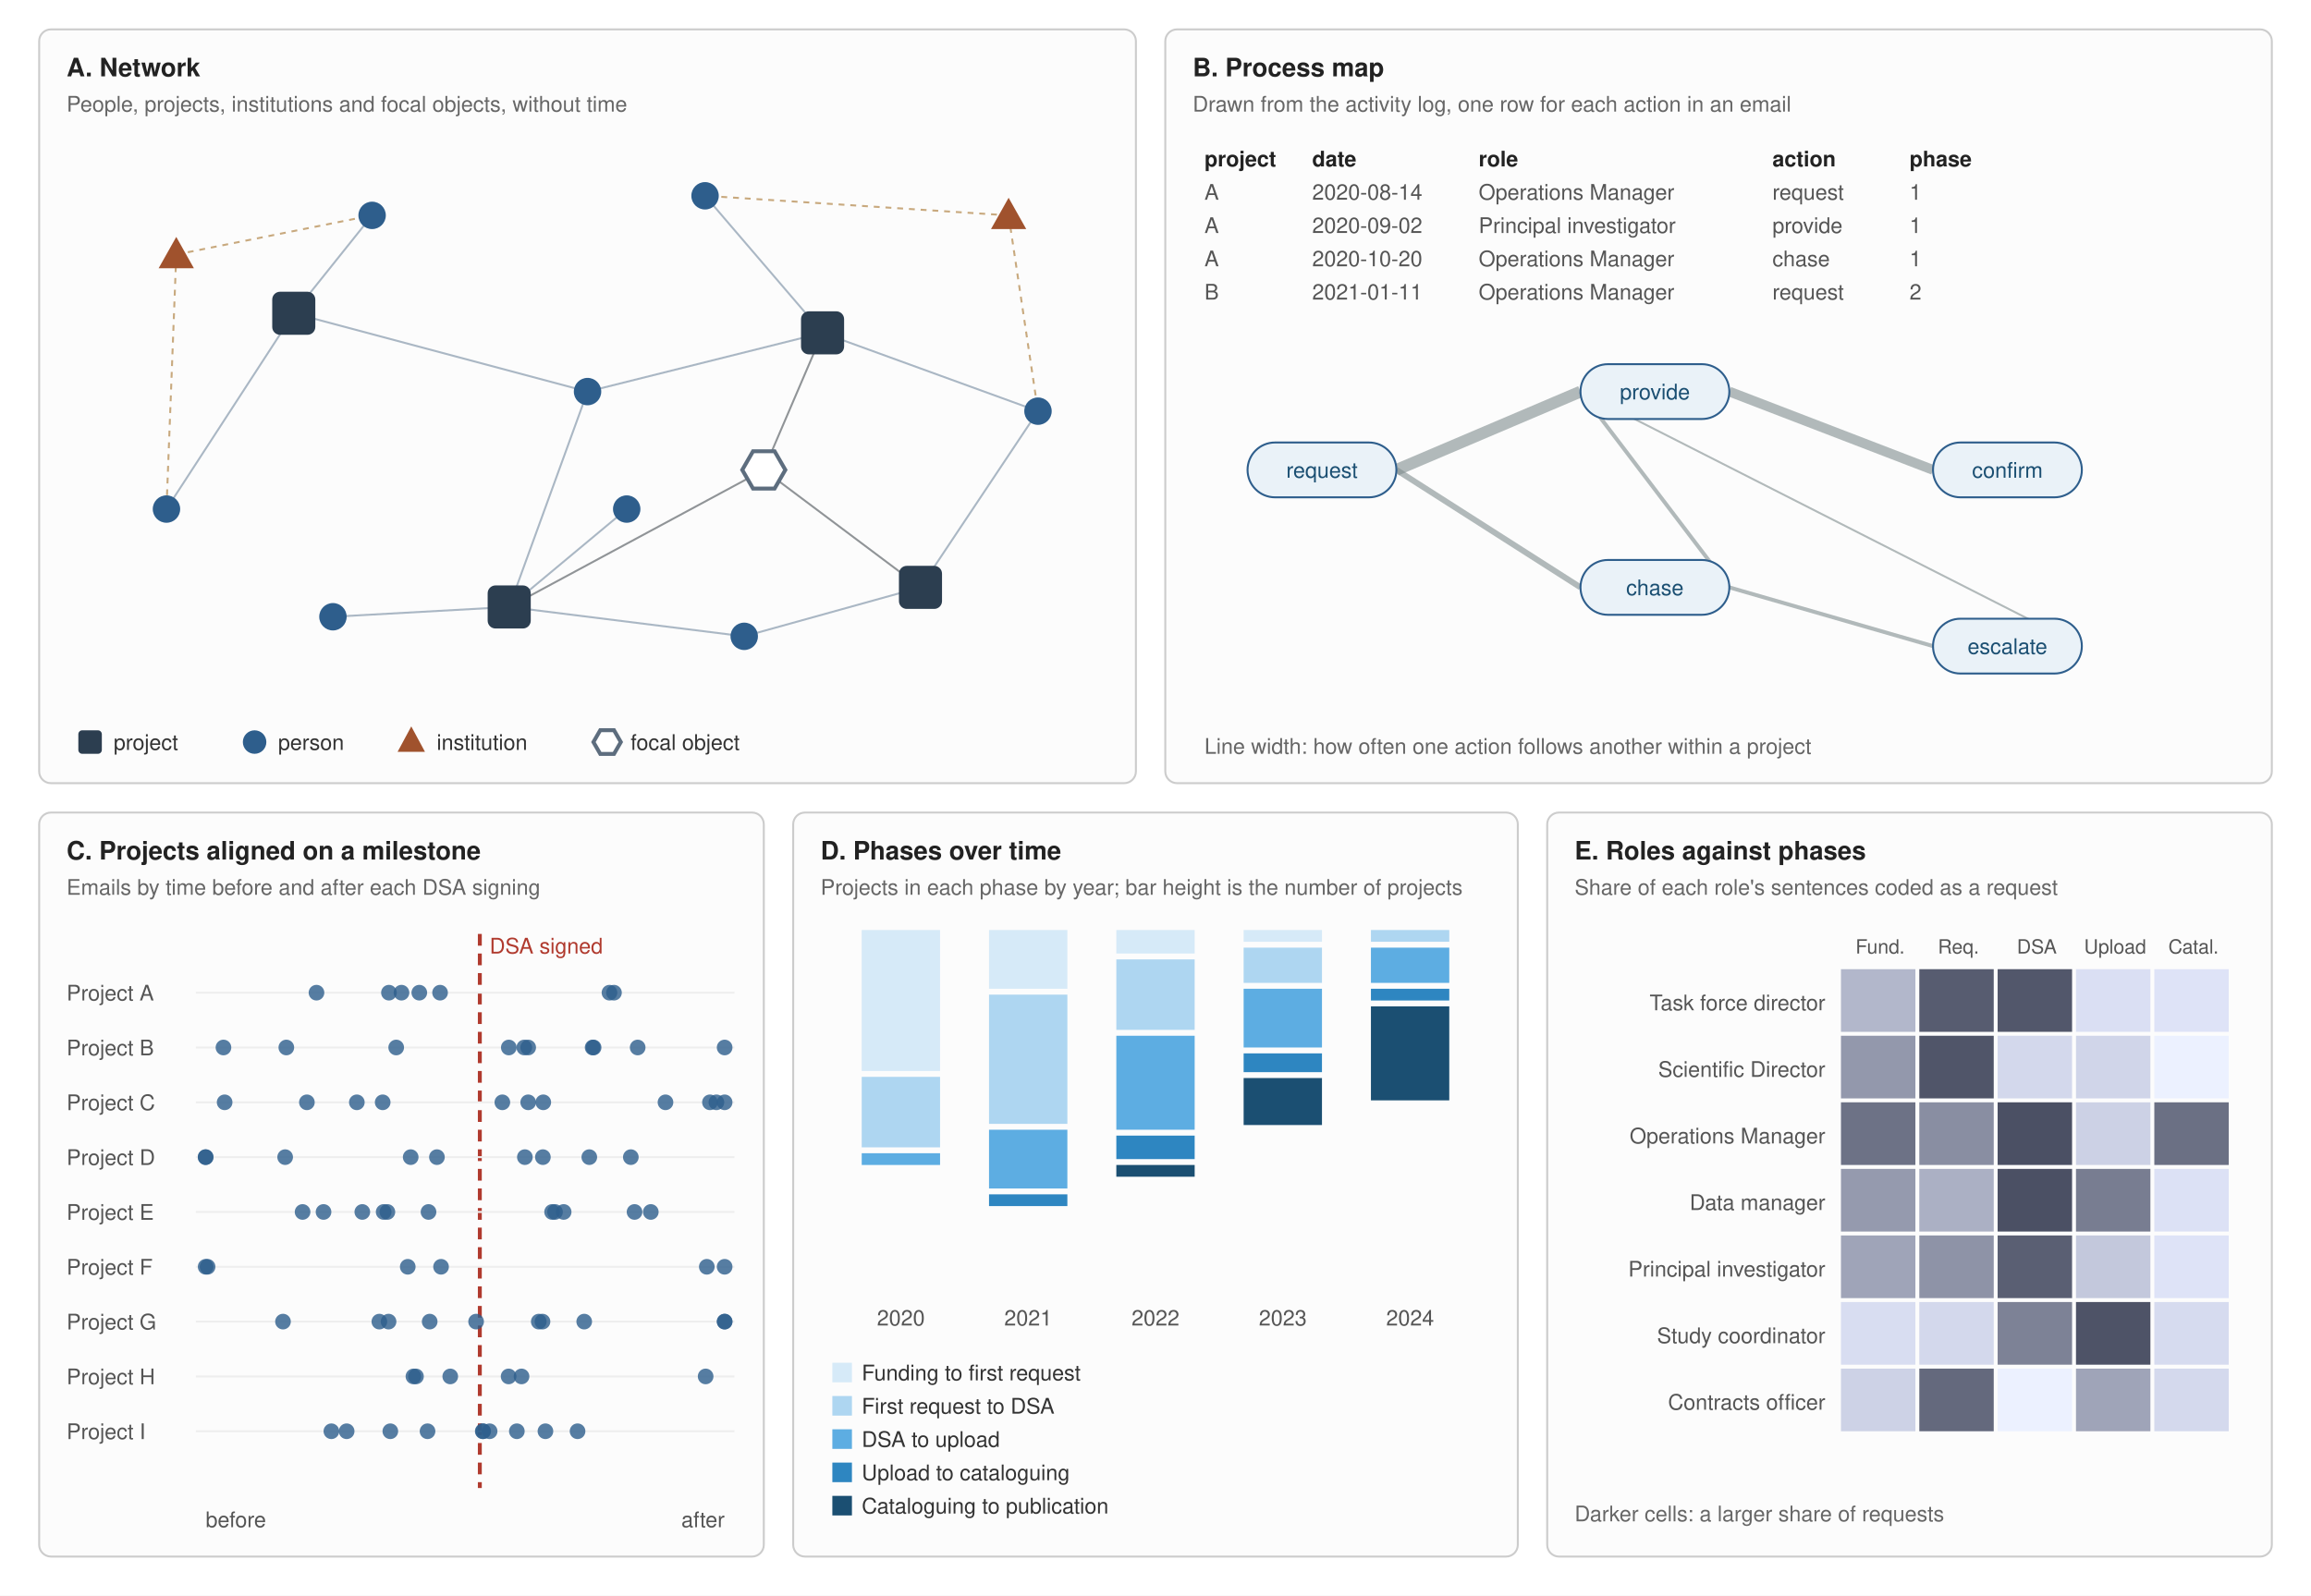
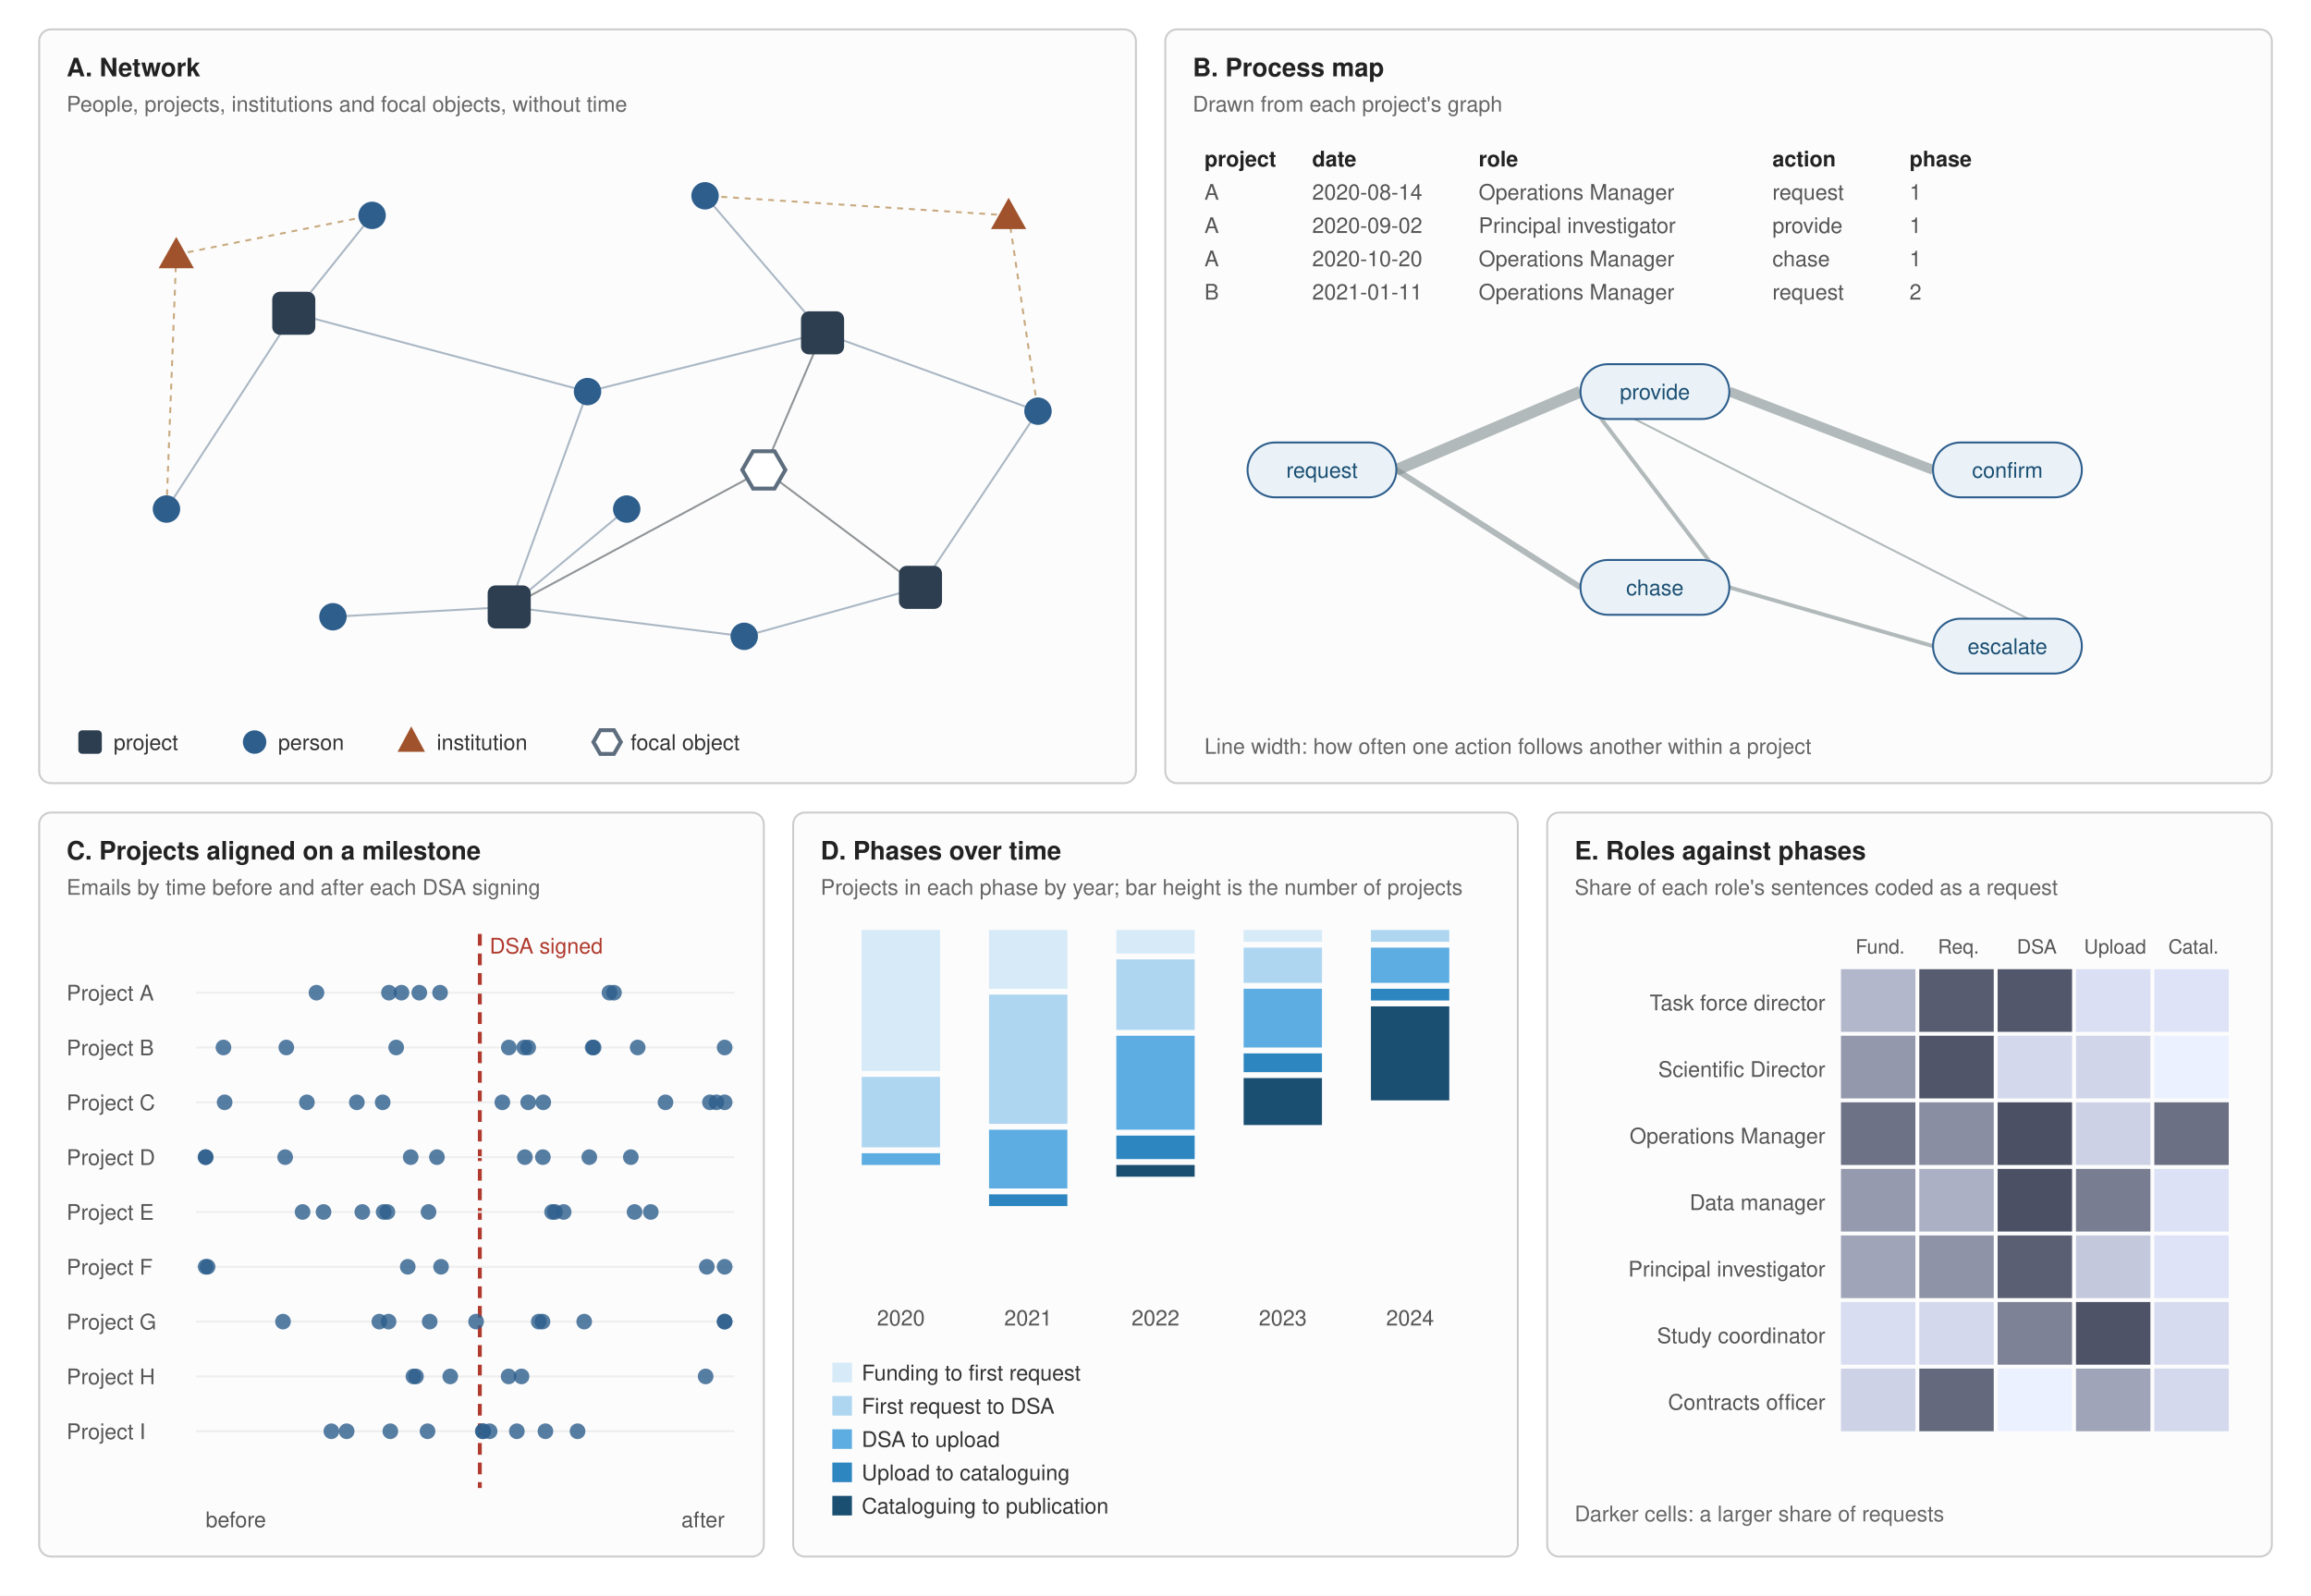
<svg xmlns="http://www.w3.org/2000/svg" viewBox="0 45 1180 815" font-family="Helvetica, Arial, sans-serif" font-size="12">
  <rect width="1180" height="860" fill="#fff" />
  <g transform="translate(0,400)">
    <rect x="20" y="60" width="370" height="380" rx="6" fill="#fcfcfc" stroke="#ccc" />
  </g>
  <g transform="translate(0,400)">
    <text x="34" y="84" font-weight="bold" fill="#222" font-size="13">C. Projects aligned on a milestone</text>
  </g>
  <g transform="translate(0,400)">
    <text x="34" y="102" fill="#666" font-size="11">Emails by time before and after each DSA signing</text>
  </g>
  <g transform="translate(0,400)">
    <line x1="245" y1="122" x2="245" y2="405" stroke="#b03a2e" stroke-width="2" stroke-dasharray="6,4" />
  </g>
  <g transform="translate(0,400)">
    <text x="250" y="132" fill="#b03a2e" font-size="11">DSA signed</text>
  </g>
  <g transform="translate(0,400)">
    <text x="34" y="156" fill="#555" font-size="11">Project A</text>
  </g>
  <g transform="translate(0,400)">
    <line x1="100" y1="152" x2="375" y2="152" stroke="#eee" />
  </g>
  <g transform="translate(0,400)">
    <circle cx="214.1" cy="152" r="4" fill="#2e5e8c" fill-opacity="0.8" />
  </g>
  <g transform="translate(0,400)">
    <circle cx="224.7" cy="152" r="4" fill="#2e5e8c" fill-opacity="0.8" />
  </g>
  <g transform="translate(0,400)">
    <circle cx="313.5" cy="152" r="4" fill="#2e5e8c" fill-opacity="0.8" />
  </g>
  <g transform="translate(0,400)">
    <circle cx="205.0" cy="152" r="4" fill="#2e5e8c" fill-opacity="0.8" />
  </g>
  <g transform="translate(0,400)">
    <circle cx="161.6" cy="152" r="4" fill="#2e5e8c" fill-opacity="0.8" />
  </g>
  <g transform="translate(0,400)">
    <circle cx="198.6" cy="152" r="4" fill="#2e5e8c" fill-opacity="0.8" />
  </g>
  <g transform="translate(0,400)">
    <circle cx="311.2" cy="152" r="4" fill="#2e5e8c" fill-opacity="0.8" />
  </g>
  <g transform="translate(0,400)">
    <text x="34" y="184" fill="#555" font-size="11">Project B</text>
  </g>
  <g transform="translate(0,400)">
    <line x1="100" y1="180" x2="375" y2="180" stroke="#eee" />
  </g>
  <g transform="translate(0,400)">
    <circle cx="202.3" cy="180" r="4" fill="#2e5e8c" fill-opacity="0.8" />
  </g>
  <g transform="translate(0,400)">
    <circle cx="267.7" cy="180" r="4" fill="#2e5e8c" fill-opacity="0.8" />
  </g>
  <g transform="translate(0,400)">
    <circle cx="370.0" cy="180" r="4" fill="#2e5e8c" fill-opacity="0.8" />
  </g>
  <g transform="translate(0,400)">
    <circle cx="114.1" cy="180" r="4" fill="#2e5e8c" fill-opacity="0.8" />
  </g>
  <g transform="translate(0,400)">
    <circle cx="269.7" cy="180" r="4" fill="#2e5e8c" fill-opacity="0.8" />
  </g>
  <g transform="translate(0,400)">
    <circle cx="146.2" cy="180" r="4" fill="#2e5e8c" fill-opacity="0.8" />
  </g>
  <g transform="translate(0,400)">
    <circle cx="259.8" cy="180" r="4" fill="#2e5e8c" fill-opacity="0.8" />
  </g>
  <g transform="translate(0,400)">
    <circle cx="303.1" cy="180" r="4" fill="#2e5e8c" fill-opacity="0.8" />
  </g>
  <g transform="translate(0,400)">
    <circle cx="325.6" cy="180" r="4" fill="#2e5e8c" fill-opacity="0.8" />
  </g>
  <g transform="translate(0,400)">
    <circle cx="302.6" cy="180" r="4" fill="#2e5e8c" fill-opacity="0.8" />
  </g>
  <g transform="translate(0,400)">
    <text x="34" y="212" fill="#555" font-size="11">Project C</text>
  </g>
  <g transform="translate(0,400)">
    <line x1="100" y1="208" x2="375" y2="208" stroke="#eee" />
  </g>
  <g transform="translate(0,400)">
    <circle cx="182.2" cy="208" r="4" fill="#2e5e8c" fill-opacity="0.8" />
  </g>
  <g transform="translate(0,400)">
    <circle cx="365.8" cy="208" r="4" fill="#2e5e8c" fill-opacity="0.8" />
  </g>
  <g transform="translate(0,400)">
    <circle cx="256.5" cy="208" r="4" fill="#2e5e8c" fill-opacity="0.8" />
  </g>
  <g transform="translate(0,400)">
    <circle cx="339.8" cy="208" r="4" fill="#2e5e8c" fill-opacity="0.8" />
  </g>
  <g transform="translate(0,400)">
    <circle cx="370.0" cy="208" r="4" fill="#2e5e8c" fill-opacity="0.8" />
  </g>
  <g transform="translate(0,400)">
    <circle cx="362.5" cy="208" r="4" fill="#2e5e8c" fill-opacity="0.8" />
  </g>
  <g transform="translate(0,400)">
    <circle cx="277.4" cy="208" r="4" fill="#2e5e8c" fill-opacity="0.8" />
  </g>
  <g transform="translate(0,400)">
    <circle cx="269.7" cy="208" r="4" fill="#2e5e8c" fill-opacity="0.8" />
  </g>
  <g transform="translate(0,400)">
    <circle cx="195.4" cy="208" r="4" fill="#2e5e8c" fill-opacity="0.8" />
  </g>
  <g transform="translate(0,400)">
    <circle cx="114.7" cy="208" r="4" fill="#2e5e8c" fill-opacity="0.8" />
  </g>
  <g transform="translate(0,400)">
    <circle cx="156.7" cy="208" r="4" fill="#2e5e8c" fill-opacity="0.8" />
  </g>
  <g transform="translate(0,400)">
    <text x="34" y="240" fill="#555" font-size="11">Project D</text>
  </g>
  <g transform="translate(0,400)">
    <line x1="100" y1="236" x2="375" y2="236" stroke="#eee" />
  </g>
  <g transform="translate(0,400)">
    <circle cx="209.7" cy="236" r="4" fill="#2e5e8c" fill-opacity="0.8" />
  </g>
  <g transform="translate(0,400)">
    <circle cx="105.0" cy="236" r="4" fill="#2e5e8c" fill-opacity="0.8" />
  </g>
  <g transform="translate(0,400)">
    <circle cx="145.6" cy="236" r="4" fill="#2e5e8c" fill-opacity="0.8" />
  </g>
  <g transform="translate(0,400)">
    <circle cx="322.1" cy="236" r="4" fill="#2e5e8c" fill-opacity="0.8" />
  </g>
  <g transform="translate(0,400)">
    <circle cx="105.0" cy="236" r="4" fill="#2e5e8c" fill-opacity="0.8" />
  </g>
  <g transform="translate(0,400)">
    <circle cx="300.9" cy="236" r="4" fill="#2e5e8c" fill-opacity="0.8" />
  </g>
  <g transform="translate(0,400)">
    <circle cx="268.0" cy="236" r="4" fill="#2e5e8c" fill-opacity="0.8" />
  </g>
  <g transform="translate(0,400)">
    <circle cx="223.1" cy="236" r="4" fill="#2e5e8c" fill-opacity="0.8" />
  </g>
  <g transform="translate(0,400)">
    <circle cx="277.2" cy="236" r="4" fill="#2e5e8c" fill-opacity="0.8" />
  </g>
  <g transform="translate(0,400)">
    <text x="34" y="268" fill="#555" font-size="11">Project E</text>
  </g>
  <g transform="translate(0,400)">
    <line x1="100" y1="264" x2="375" y2="264" stroke="#eee" />
  </g>
  <g transform="translate(0,400)">
    <circle cx="281.9" cy="264" r="4" fill="#2e5e8c" fill-opacity="0.8" />
  </g>
  <g transform="translate(0,400)">
    <circle cx="154.5" cy="264" r="4" fill="#2e5e8c" fill-opacity="0.8" />
  </g>
  <g transform="translate(0,400)">
    <circle cx="283.4" cy="264" r="4" fill="#2e5e8c" fill-opacity="0.8" />
  </g>
  <g transform="translate(0,400)">
    <circle cx="218.8" cy="264" r="4" fill="#2e5e8c" fill-opacity="0.8" />
  </g>
  <g transform="translate(0,400)">
    <circle cx="324.0" cy="264" r="4" fill="#2e5e8c" fill-opacity="0.8" />
  </g>
  <g transform="translate(0,400)">
    <circle cx="195.9" cy="264" r="4" fill="#2e5e8c" fill-opacity="0.8" />
  </g>
  <g transform="translate(0,400)">
    <circle cx="287.8" cy="264" r="4" fill="#2e5e8c" fill-opacity="0.8" />
  </g>
  <g transform="translate(0,400)">
    <circle cx="165.2" cy="264" r="4" fill="#2e5e8c" fill-opacity="0.8" />
  </g>
  <g transform="translate(0,400)">
    <circle cx="197.8" cy="264" r="4" fill="#2e5e8c" fill-opacity="0.8" />
  </g>
  <g transform="translate(0,400)">
    <circle cx="332.3" cy="264" r="4" fill="#2e5e8c" fill-opacity="0.8" />
  </g>
  <g transform="translate(0,400)">
    <circle cx="185.0" cy="264" r="4" fill="#2e5e8c" fill-opacity="0.8" />
  </g>
  <g transform="translate(0,400)">
    <text x="34" y="296" fill="#555" font-size="11">Project F</text>
  </g>
  <g transform="translate(0,400)">
    <line x1="100" y1="292" x2="375" y2="292" stroke="#eee" />
  </g>
  <g transform="translate(0,400)">
    <circle cx="370.0" cy="292" r="4" fill="#2e5e8c" fill-opacity="0.8" />
  </g>
  <g transform="translate(0,400)">
    <circle cx="105.0" cy="292" r="4" fill="#2e5e8c" fill-opacity="0.8" />
  </g>
  <g transform="translate(0,400)">
    <circle cx="225.2" cy="292" r="4" fill="#2e5e8c" fill-opacity="0.8" />
  </g>
  <g transform="translate(0,400)">
    <circle cx="208.2" cy="292" r="4" fill="#2e5e8c" fill-opacity="0.8" />
  </g>
  <g transform="translate(0,400)">
    <circle cx="360.9" cy="292" r="4" fill="#2e5e8c" fill-opacity="0.8" />
  </g>
  <g transform="translate(0,400)">
    <circle cx="106.0" cy="292" r="4" fill="#2e5e8c" fill-opacity="0.8" />
  </g>
  <g transform="translate(0,400)">
    <text x="34" y="324" fill="#555" font-size="11">Project G</text>
  </g>
  <g transform="translate(0,400)">
    <line x1="100" y1="320" x2="375" y2="320" stroke="#eee" />
  </g>
  <g transform="translate(0,400)">
    <circle cx="144.5" cy="320" r="4" fill="#2e5e8c" fill-opacity="0.8" />
  </g>
  <g transform="translate(0,400)">
    <circle cx="198.4" cy="320" r="4" fill="#2e5e8c" fill-opacity="0.8" />
  </g>
  <g transform="translate(0,400)">
    <circle cx="277.0" cy="320" r="4" fill="#2e5e8c" fill-opacity="0.8" />
  </g>
  <g transform="translate(0,400)">
    <circle cx="370.0" cy="320" r="4" fill="#2e5e8c" fill-opacity="0.8" />
  </g>
  <g transform="translate(0,400)">
    <circle cx="193.7" cy="320" r="4" fill="#2e5e8c" fill-opacity="0.8" />
  </g>
  <g transform="translate(0,400)">
    <circle cx="219.4" cy="320" r="4" fill="#2e5e8c" fill-opacity="0.8" />
  </g>
  <g transform="translate(0,400)">
    <circle cx="370.0" cy="320" r="4" fill="#2e5e8c" fill-opacity="0.8" />
  </g>
  <g transform="translate(0,400)">
    <circle cx="298.3" cy="320" r="4" fill="#2e5e8c" fill-opacity="0.8" />
  </g>
  <g transform="translate(0,400)">
    <circle cx="275.1" cy="320" r="4" fill="#2e5e8c" fill-opacity="0.8" />
  </g>
  <g transform="translate(0,400)">
    <circle cx="243.1" cy="320" r="4" fill="#2e5e8c" fill-opacity="0.8" />
  </g>
  <g transform="translate(0,400)">
    <text x="34" y="352" fill="#555" font-size="11">Project H</text>
  </g>
  <g transform="translate(0,400)">
    <line x1="100" y1="348" x2="375" y2="348" stroke="#eee" />
  </g>
  <g transform="translate(0,400)">
    <circle cx="211.1" cy="348" r="4" fill="#2e5e8c" fill-opacity="0.8" />
  </g>
  <g transform="translate(0,400)">
    <circle cx="266.3" cy="348" r="4" fill="#2e5e8c" fill-opacity="0.8" />
  </g>
  <g transform="translate(0,400)">
    <circle cx="212.4" cy="348" r="4" fill="#2e5e8c" fill-opacity="0.8" />
  </g>
  <g transform="translate(0,400)">
    <circle cx="360.3" cy="348" r="4" fill="#2e5e8c" fill-opacity="0.8" />
  </g>
  <g transform="translate(0,400)">
    <circle cx="259.7" cy="348" r="4" fill="#2e5e8c" fill-opacity="0.8" />
  </g>
  <g transform="translate(0,400)">
    <circle cx="229.9" cy="348" r="4" fill="#2e5e8c" fill-opacity="0.8" />
  </g>
  <g transform="translate(0,400)">
    <text x="34" y="380" fill="#555" font-size="11">Project I</text>
  </g>
  <g transform="translate(0,400)">
    <line x1="100" y1="376" x2="375" y2="376" stroke="#eee" />
  </g>
  <g transform="translate(0,400)">
    <circle cx="250.0" cy="376" r="4" fill="#2e5e8c" fill-opacity="0.8" />
  </g>
  <g transform="translate(0,400)">
    <circle cx="177.0" cy="376" r="4" fill="#2e5e8c" fill-opacity="0.8" />
  </g>
  <g transform="translate(0,400)">
    <circle cx="169.2" cy="376" r="4" fill="#2e5e8c" fill-opacity="0.8" />
  </g>
  <g transform="translate(0,400)">
    <circle cx="199.3" cy="376" r="4" fill="#2e5e8c" fill-opacity="0.8" />
  </g>
  <g transform="translate(0,400)">
    <circle cx="294.9" cy="376" r="4" fill="#2e5e8c" fill-opacity="0.8" />
  </g>
  <g transform="translate(0,400)">
    <circle cx="218.3" cy="376" r="4" fill="#2e5e8c" fill-opacity="0.8" />
  </g>
  <g transform="translate(0,400)">
    <circle cx="246.7" cy="376" r="4" fill="#2e5e8c" fill-opacity="0.8" />
  </g>
  <g transform="translate(0,400)">
    <circle cx="263.9" cy="376" r="4" fill="#2e5e8c" fill-opacity="0.8" />
  </g>
  <g transform="translate(0,400)">
    <circle cx="278.5" cy="376" r="4" fill="#2e5e8c" fill-opacity="0.8" />
  </g>
  <g transform="translate(0,400)">
    <circle cx="246.5" cy="376" r="4" fill="#2e5e8c" fill-opacity="0.8" />
  </g>
  <g transform="translate(0,400)">
    <text x="105" y="425" fill="#555" font-size="11">before</text>
    <text x="370" y="425" fill="#555" font-size="11" text-anchor="end">after</text>
  </g>
  <g transform="translate(0,400)">
    <rect x="405" y="60" width="370" height="380" rx="6" fill="#fcfcfc" stroke="#ccc" />
  </g>
  <g transform="translate(0,400)">
    <text x="419" y="84" font-weight="bold" fill="#222" font-size="13">D. Phases over time</text>
  </g>
  <g transform="translate(0,400)">
    <text x="419" y="102" fill="#666" font-size="11">Projects in each phase by year; bar height is the number of projects</text>
  </g>
  <g transform="translate(0,400)">
    <text x="460" y="322" text-anchor="middle" fill="#555" font-size="11">2020</text>
  </g>
  <g transform="translate(0,400)">
    <rect x="440" y="120" width="40" height="72.0" fill="#d6eaf8" />
  </g>
  <g transform="translate(0,400)">
    <rect x="440" y="195.0" width="40" height="36.0" fill="#aed6f1" />
  </g>
  <g transform="translate(0,400)">
    <rect x="440" y="234.0" width="40" height="6.0" fill="#5dade2" />
  </g>
  <g transform="translate(0,400)">
    <text x="525" y="322" text-anchor="middle" fill="#555" font-size="11">2021</text>
  </g>
  <g transform="translate(0,400)">
    <rect x="505" y="120" width="40" height="30.0" fill="#d6eaf8" />
  </g>
  <g transform="translate(0,400)">
    <rect x="505" y="153.0" width="40" height="66.0" fill="#aed6f1" />
  </g>
  <g transform="translate(0,400)">
    <rect x="505" y="222.0" width="40" height="30.0" fill="#5dade2" />
  </g>
  <g transform="translate(0,400)">
    <rect x="505" y="255.0" width="40" height="6.0" fill="#2e86c1" />
  </g>
  <g transform="translate(0,400)">
    <text x="590" y="322" text-anchor="middle" fill="#555" font-size="11">2022</text>
  </g>
  <g transform="translate(0,400)">
    <rect x="570" y="120" width="40" height="12.0" fill="#d6eaf8" />
  </g>
  <g transform="translate(0,400)">
    <rect x="570" y="135.0" width="40" height="36.0" fill="#aed6f1" />
  </g>
  <g transform="translate(0,400)">
    <rect x="570" y="174.0" width="40" height="48.0" fill="#5dade2" />
  </g>
  <g transform="translate(0,400)">
    <rect x="570" y="225.0" width="40" height="12.0" fill="#2e86c1" />
  </g>
  <g transform="translate(0,400)">
    <rect x="570" y="240.0" width="40" height="6.0" fill="#1b4f72" />
  </g>
  <g transform="translate(0,400)">
    <text x="655" y="322" text-anchor="middle" fill="#555" font-size="11">2023</text>
  </g>
  <g transform="translate(0,400)">
    <rect x="635" y="120" width="40" height="6.0" fill="#d6eaf8" />
  </g>
  <g transform="translate(0,400)">
    <rect x="635" y="129.0" width="40" height="18.0" fill="#aed6f1" />
  </g>
  <g transform="translate(0,400)">
    <rect x="635" y="150.0" width="40" height="30.0" fill="#5dade2" />
  </g>
  <g transform="translate(0,400)">
    <rect x="635" y="183.0" width="40" height="9.6" fill="#2e86c1" />
  </g>
  <g transform="translate(0,400)">
    <rect x="635" y="195.6" width="40" height="24.0" fill="#1b4f72" />
  </g>
  <g transform="translate(0,400)">
    <text x="720" y="322" text-anchor="middle" fill="#555" font-size="11">2024</text>
  </g>
  <g transform="translate(0,400)">
    <rect x="700" y="120" width="40" height="6.0" fill="#aed6f1" />
  </g>
  <g transform="translate(0,400)">
    <rect x="700" y="129.0" width="40" height="18.0" fill="#5dade2" />
  </g>
  <g transform="translate(0,400)">
    <rect x="700" y="150.0" width="40" height="6.0" fill="#2e86c1" />
  </g>
  <g transform="translate(0,400)">
    <rect x="700" y="159.0" width="40" height="48.0" fill="#1b4f72" />
  </g>
  <g transform="translate(0,400)">
    <rect x="425" y="341" width="10" height="10" fill="#d6eaf8" />
    <text x="440" y="350" font-size="11" fill="#333">Funding to first request</text>
  </g>
  <g transform="translate(0,400)">
    <rect x="425" y="358" width="10" height="10" fill="#aed6f1" />
    <text x="440" y="367" font-size="11" fill="#333">First request to DSA</text>
  </g>
  <g transform="translate(0,400)">
    <rect x="425" y="375" width="10" height="10" fill="#5dade2" />
    <text x="440" y="384" font-size="11" fill="#333">DSA to upload</text>
  </g>
  <g transform="translate(0,400)">
    <rect x="425" y="392" width="10" height="10" fill="#2e86c1" />
    <text x="440" y="401" font-size="11" fill="#333">Upload to cataloguing</text>
  </g>
  <g transform="translate(0,400)">
    <rect x="425" y="409" width="10" height="10" fill="#1b4f72" />
    <text x="440" y="418" font-size="11" fill="#333">Cataloguing to publication</text>
  </g>
  <g transform="translate(0,400)">
    <rect x="790" y="60" width="370" height="380" rx="6" fill="#fcfcfc" stroke="#ccc" />
  </g>
  <g transform="translate(0,400)">
    <text x="804" y="84" font-weight="bold" fill="#222" font-size="13">E. Roles against phases</text>
  </g>
  <g transform="translate(0,400)">
    <text x="804" y="102" fill="#666" font-size="11">Share of each role's sentences coded as a request</text>
  </g>
  <g transform="translate(0,400)">
    <text x="960.0" y="132" text-anchor="middle" font-size="10" fill="#555">Fund.</text>
  </g>
  <g transform="translate(0,400)">
    <text x="1000.0" y="132" text-anchor="middle" font-size="10" fill="#555">Req.</text>
  </g>
  <g transform="translate(0,400)">
    <text x="1040.0" y="132" text-anchor="middle" font-size="10" fill="#555">DSA</text>
  </g>
  <g transform="translate(0,400)">
    <text x="1080.0" y="132" text-anchor="middle" font-size="10" fill="#555">Upload</text>
  </g>
  <g transform="translate(0,400)">
    <text x="1120.0" y="132" text-anchor="middle" font-size="10" fill="#555">Catal.</text>
  </g>
  <g transform="translate(0,400)">
    <text x="932" y="161.0" text-anchor="end" font-size="11" fill="#555">Task force director</text>
  </g>
  <g transform="translate(0,400)">
    <rect x="940" y="140" width="38" height="32" fill="rgb(178,183,203)" />
  </g>
  <g transform="translate(0,400)">
    <rect x="980" y="140" width="38" height="32" fill="rgb(87,92,112)" />
  </g>
  <g transform="translate(0,400)">
    <rect x="1020" y="140" width="38" height="32" fill="rgb(82,87,107)" />
  </g>
  <g transform="translate(0,400)">
    <rect x="1060" y="140" width="38" height="32" fill="rgb(218,223,243)" />
  </g>
  <g transform="translate(0,400)">
    <rect x="1100" y="140" width="38" height="32" fill="rgb(222,227,247)" />
  </g>
  <g transform="translate(0,400)">
    <text x="932" y="195.0" text-anchor="end" font-size="11" fill="#555">Scientific Director</text>
  </g>
  <g transform="translate(0,400)">
    <rect x="940" y="174" width="38" height="32" fill="rgb(147,152,172)" />
  </g>
  <g transform="translate(0,400)">
    <rect x="980" y="174" width="38" height="32" fill="rgb(80,85,105)" />
  </g>
  <g transform="translate(0,400)">
    <rect x="1020" y="174" width="38" height="32" fill="rgb(211,216,236)" />
  </g>
  <g transform="translate(0,400)">
    <rect x="1060" y="174" width="38" height="32" fill="rgb(208,213,233)" />
  </g>
  <g transform="translate(0,400)">
    <rect x="1100" y="174" width="38" height="32" fill="rgb(236,241,255)" />
  </g>
  <g transform="translate(0,400)">
    <text x="932" y="229.0" text-anchor="end" font-size="11" fill="#555">Operations Manager</text>
  </g>
  <g transform="translate(0,400)">
    <rect x="940" y="208" width="38" height="32" fill="rgb(109,114,134)" />
  </g>
  <g transform="translate(0,400)">
    <rect x="980" y="208" width="38" height="32" fill="rgb(137,142,162)" />
  </g>
  <g transform="translate(0,400)">
    <rect x="1020" y="208" width="38" height="32" fill="rgb(75,80,100)" />
  </g>
  <g transform="translate(0,400)">
    <rect x="1060" y="208" width="38" height="32" fill="rgb(204,209,229)" />
  </g>
  <g transform="translate(0,400)">
    <rect x="1100" y="208" width="38" height="32" fill="rgb(107,112,132)" />
  </g>
  <g transform="translate(0,400)">
    <text x="932" y="263.0" text-anchor="end" font-size="11" fill="#555">Data manager</text>
  </g>
  <g transform="translate(0,400)">
    <rect x="940" y="242" width="38" height="32" fill="rgb(149,154,174)" />
  </g>
  <g transform="translate(0,400)">
    <rect x="980" y="242" width="38" height="32" fill="rgb(171,176,196)" />
  </g>
  <g transform="translate(0,400)">
    <rect x="1020" y="242" width="38" height="32" fill="rgb(75,80,100)" />
  </g>
  <g transform="translate(0,400)">
    <rect x="1060" y="242" width="38" height="32" fill="rgb(120,125,145)" />
  </g>
  <g transform="translate(0,400)">
    <rect x="1100" y="242" width="38" height="32" fill="rgb(220,225,245)" />
  </g>
  <g transform="translate(0,400)">
    <text x="932" y="297.0" text-anchor="end" font-size="11" fill="#555">Principal investigator</text>
  </g>
  <g transform="translate(0,400)">
    <rect x="940" y="276" width="38" height="32" fill="rgb(159,164,184)" />
  </g>
  <g transform="translate(0,400)">
    <rect x="980" y="276" width="38" height="32" fill="rgb(142,147,167)" />
  </g>
  <g transform="translate(0,400)">
    <rect x="1020" y="276" width="38" height="32" fill="rgb(90,95,115)" />
  </g>
  <g transform="translate(0,400)">
    <rect x="1060" y="276" width="38" height="32" fill="rgb(195,200,220)" />
  </g>
  <g transform="translate(0,400)">
    <rect x="1100" y="276" width="38" height="32" fill="rgb(222,227,247)" />
  </g>
  <g transform="translate(0,400)">
    <text x="932" y="331.0" text-anchor="end" font-size="11" fill="#555">Study coordinator</text>
  </g>
  <g transform="translate(0,400)">
    <rect x="940" y="310" width="38" height="32" fill="rgb(216,221,241)" />
  </g>
  <g transform="translate(0,400)">
    <rect x="980" y="310" width="38" height="32" fill="rgb(211,216,236)" />
  </g>
  <g transform="translate(0,400)">
    <rect x="1020" y="310" width="38" height="32" fill="rgb(125,130,150)" />
  </g>
  <g transform="translate(0,400)">
    <rect x="1060" y="310" width="38" height="32" fill="rgb(78,83,103)" />
  </g>
  <g transform="translate(0,400)">
    <rect x="1100" y="310" width="38" height="32" fill="rgb(214,219,239)" />
  </g>
  <g transform="translate(0,400)">
    <text x="932" y="365.0" text-anchor="end" font-size="11" fill="#555">Contracts officer</text>
  </g>
  <g transform="translate(0,400)">
    <rect x="940" y="344" width="38" height="32" fill="rgb(205,210,230)" />
  </g>
  <g transform="translate(0,400)">
    <rect x="980" y="344" width="38" height="32" fill="rgb(100,105,125)" />
  </g>
  <g transform="translate(0,400)">
    <rect x="1020" y="344" width="38" height="32" fill="rgb(236,241,255)" />
  </g>
  <g transform="translate(0,400)">
    <rect x="1060" y="344" width="38" height="32" fill="rgb(159,164,184)" />
  </g>
  <g transform="translate(0,400)">
    <rect x="1100" y="344" width="38" height="32" fill="rgb(212,217,237)" />
  </g>
  <g transform="translate(0,400)">
    <text x="804" y="422" font-size="11" fill="#666">Darker cells: a larger share of requests</text>
  </g>
  <g transform="translate(575,-395)">
    <rect x="20" y="455" width="565" height="385" rx="6" fill="#fcfcfc" stroke="#ccc" />
  </g>
  <g transform="translate(575,-395)">
    <text x="34" y="479" font-weight="bold" fill="#222" font-size="13">B. Process map</text>
  </g>
  <g transform="translate(575,-395)">
-     <text x="34" y="497" fill="#666" font-size="11">Drawn from the activity log, one row for each action in an email</text>
+     <text x="34" y="497" fill="#666" font-size="11">Drawn from each project's graph</text>
  </g>
  <g transform="translate(575,-395)">
    <text x="40" y="525" font-size="11" fill="#222" font-weight="bold">project</text>
  </g>
  <g transform="translate(575,-395)">
    <text x="95" y="525" font-size="11" fill="#222" font-weight="bold">date</text>
  </g>
  <g transform="translate(575,-395)">
    <text x="180" y="525" font-size="11" fill="#222" font-weight="bold">role</text>
  </g>
  <g transform="translate(575,-395)">
    <text x="330" y="525" font-size="11" fill="#222" font-weight="bold">action</text>
  </g>
  <g transform="translate(575,-395)">
    <text x="400" y="525" font-size="11" fill="#222" font-weight="bold">phase</text>
  </g>
  <g transform="translate(575,-395)">
    <text x="40" y="542" font-size="11" fill="#555" font-weight="normal">A</text>
  </g>
  <g transform="translate(575,-395)">
    <text x="95" y="542" font-size="11" fill="#555" font-weight="normal">2020-08-14</text>
  </g>
  <g transform="translate(575,-395)">
    <text x="180" y="542" font-size="11" fill="#555" font-weight="normal">Operations Manager</text>
  </g>
  <g transform="translate(575,-395)">
    <text x="330" y="542" font-size="11" fill="#555" font-weight="normal">request</text>
  </g>
  <g transform="translate(575,-395)">
    <text x="400" y="542" font-size="11" fill="#555" font-weight="normal">1</text>
  </g>
  <g transform="translate(575,-395)">
    <text x="40" y="559" font-size="11" fill="#555" font-weight="normal">A</text>
  </g>
  <g transform="translate(575,-395)">
    <text x="95" y="559" font-size="11" fill="#555" font-weight="normal">2020-09-02</text>
  </g>
  <g transform="translate(575,-395)">
    <text x="180" y="559" font-size="11" fill="#555" font-weight="normal">Principal investigator</text>
  </g>
  <g transform="translate(575,-395)">
    <text x="330" y="559" font-size="11" fill="#555" font-weight="normal">provide</text>
  </g>
  <g transform="translate(575,-395)">
    <text x="400" y="559" font-size="11" fill="#555" font-weight="normal">1</text>
  </g>
  <g transform="translate(575,-395)">
    <text x="40" y="576" font-size="11" fill="#555" font-weight="normal">A</text>
  </g>
  <g transform="translate(575,-395)">
    <text x="95" y="576" font-size="11" fill="#555" font-weight="normal">2020-10-20</text>
  </g>
  <g transform="translate(575,-395)">
    <text x="180" y="576" font-size="11" fill="#555" font-weight="normal">Operations Manager</text>
  </g>
  <g transform="translate(575,-395)">
    <text x="330" y="576" font-size="11" fill="#555" font-weight="normal">chase</text>
  </g>
  <g transform="translate(575,-395)">
    <text x="400" y="576" font-size="11" fill="#555" font-weight="normal">1</text>
  </g>
  <g transform="translate(575,-395)">
    <text x="40" y="593" font-size="11" fill="#555" font-weight="normal">B</text>
  </g>
  <g transform="translate(575,-395)">
    <text x="95" y="593" font-size="11" fill="#555" font-weight="normal">2021-01-11</text>
  </g>
  <g transform="translate(575,-395)">
    <text x="180" y="593" font-size="11" fill="#555" font-weight="normal">Operations Manager</text>
  </g>
  <g transform="translate(575,-395)">
    <text x="330" y="593" font-size="11" fill="#555" font-weight="normal">request</text>
  </g>
  <g transform="translate(575,-395)">
    <text x="400" y="593" font-size="11" fill="#555" font-weight="normal">2</text>
  </g>
  <g transform="translate(575,-395)">
    <line x1="138" y1="680" x2="232" y2="640" stroke="#7f8c8d" stroke-width="6" opacity="0.6" />
  </g>
  <g transform="translate(575,-395)">
    <line x1="138" y1="680" x2="232" y2="740" stroke="#7f8c8d" stroke-width="3" opacity="0.6" />
  </g>
  <g transform="translate(575,-395)">
    <line x1="308" y1="740" x2="232" y2="640" stroke="#7f8c8d" stroke-width="2" opacity="0.6" />
  </g>
  <g transform="translate(575,-395)">
    <line x1="308" y1="640" x2="412" y2="680" stroke="#7f8c8d" stroke-width="5" opacity="0.6" />
  </g>
  <g transform="translate(575,-395)">
    <line x1="308" y1="740" x2="412" y2="770" stroke="#7f8c8d" stroke-width="2" opacity="0.6" />
  </g>
  <g transform="translate(575,-395)">
    <line x1="488" y1="770" x2="232" y2="640" stroke="#7f8c8d" stroke-width="1" opacity="0.6" />
  </g>
  <g transform="translate(575,-395)">
    <rect x="62" y="666" width="76" height="28" rx="14" fill="#eaf2f8" stroke="#2e5e8c" />
  </g>
  <g transform="translate(575,-395)">
    <text x="100" y="684" text-anchor="middle" font-size="11" fill="#1b4f72">request</text>
  </g>
  <g transform="translate(575,-395)">
    <rect x="232" y="626" width="76" height="28" rx="14" fill="#eaf2f8" stroke="#2e5e8c" />
  </g>
  <g transform="translate(575,-395)">
    <text x="270" y="644" text-anchor="middle" font-size="11" fill="#1b4f72">provide</text>
  </g>
  <g transform="translate(575,-395)">
    <rect x="232" y="726" width="76" height="28" rx="14" fill="#eaf2f8" stroke="#2e5e8c" />
  </g>
  <g transform="translate(575,-395)">
    <text x="270" y="744" text-anchor="middle" font-size="11" fill="#1b4f72">chase</text>
  </g>
  <g transform="translate(575,-395)">
    <rect x="412" y="666" width="76" height="28" rx="14" fill="#eaf2f8" stroke="#2e5e8c" />
  </g>
  <g transform="translate(575,-395)">
    <text x="450" y="684" text-anchor="middle" font-size="11" fill="#1b4f72">confirm</text>
  </g>
  <g transform="translate(575,-395)">
    <rect x="412" y="756" width="76" height="28" rx="14" fill="#eaf2f8" stroke="#2e5e8c" />
  </g>
  <g transform="translate(575,-395)">
    <text x="450" y="774" text-anchor="middle" font-size="11" fill="#1b4f72">escalate</text>
  </g>
  <g transform="translate(575,-395)">
    <text x="40" y="825" font-size="11" fill="#666">Line width: how often one action follows another within a project</text>
  </g>
  <g transform="translate(-580,-395)">
    <rect x="600" y="455" width="560" height="385" rx="6" fill="#fcfcfc" stroke="#ccc" />
  </g>
  <g transform="translate(-580,-395)">
    <text x="614" y="479" font-weight="bold" fill="#222" font-size="13">A. Network</text>
  </g>
  <g transform="translate(-580,-395)">
    <text x="614" y="497" fill="#666" font-size="11">People, projects, institutions and focal objects, without time</text>
  </g>
  <g transform="translate(-580,-395)">
    <line x1="730" y1="600" x2="665" y2="700" stroke="#aab7c4" />
  </g>
  <g transform="translate(-580,-395)">
    <line x1="730" y1="600" x2="770" y2="550" stroke="#aab7c4" />
  </g>
  <g transform="translate(-580,-395)">
    <line x1="730" y1="600" x2="880" y2="640" stroke="#aab7c4" />
  </g>
  <g transform="translate(-580,-395)">
    <line x1="840" y1="750" x2="750" y2="755" stroke="#aab7c4" />
  </g>
  <g transform="translate(-580,-395)">
    <line x1="840" y1="750" x2="880" y2="640" stroke="#aab7c4" />
  </g>
  <g transform="translate(-580,-395)">
    <line x1="840" y1="750" x2="900" y2="700" stroke="#aab7c4" />
  </g>
  <g transform="translate(-580,-395)">
    <line x1="1000" y1="610" x2="880" y2="640" stroke="#aab7c4" />
  </g>
  <g transform="translate(-580,-395)">
    <line x1="1000" y1="610" x2="940" y2="540" stroke="#aab7c4" />
  </g>
  <g transform="translate(-580,-395)">
    <line x1="1000" y1="610" x2="1110" y2="650" stroke="#aab7c4" />
  </g>
  <g transform="translate(-580,-395)">
    <line x1="1050" y1="740" x2="1110" y2="650" stroke="#aab7c4" />
  </g>
  <g transform="translate(-580,-395)">
    <line x1="1050" y1="740" x2="960" y2="765" stroke="#aab7c4" />
  </g>
  <g transform="translate(-580,-395)">
    <line x1="840" y1="750" x2="960" y2="765" stroke="#aab7c4" />
  </g>
  <g transform="translate(-580,-395)">
    <line x1="670" y1="570" x2="665" y2="700" stroke="#c8a97e" stroke-dasharray="3,3" />
  </g>
  <g transform="translate(-580,-395)">
    <line x1="670" y1="570" x2="770" y2="550" stroke="#c8a97e" stroke-dasharray="3,3" />
  </g>
  <g transform="translate(-580,-395)">
    <line x1="1095" y1="550" x2="940" y2="540" stroke="#c8a97e" stroke-dasharray="3,3" />
  </g>
  <g transform="translate(-580,-395)">
    <line x1="1095" y1="550" x2="1110" y2="650" stroke="#c8a97e" stroke-dasharray="3,3" />
  </g>
  <g transform="translate(-580,-395)">
    <line x1="970" y1="680" x2="840" y2="750" stroke="#909497" />
  </g>
  <g transform="translate(-580,-395)">
    <line x1="970" y1="680" x2="1000" y2="610" stroke="#909497" />
  </g>
  <g transform="translate(-580,-395)">
    <line x1="970" y1="680" x2="1050" y2="740" stroke="#909497" />
  </g>
  <g transform="translate(-580,-395)">
    <rect x="719" y="589" width="22" height="22" rx="4" fill="#2c3e50" />
  </g>
  <g transform="translate(-580,-395)">
    <rect x="829" y="739" width="22" height="22" rx="4" fill="#2c3e50" />
  </g>
  <g transform="translate(-580,-395)">
    <rect x="989" y="599" width="22" height="22" rx="4" fill="#2c3e50" />
  </g>
  <g transform="translate(-580,-395)">
    <rect x="1039" y="729" width="22" height="22" rx="4" fill="#2c3e50" />
  </g>
  <g transform="translate(-580,-395)">
    <circle cx="665" cy="700" r="7" fill="#2e5e8c" />
  </g>
  <g transform="translate(-580,-395)">
    <circle cx="770" cy="550" r="7" fill="#2e5e8c" />
  </g>
  <g transform="translate(-580,-395)">
    <circle cx="750" cy="755" r="7" fill="#2e5e8c" />
  </g>
  <g transform="translate(-580,-395)">
    <circle cx="880" cy="640" r="7" fill="#2e5e8c" />
  </g>
  <g transform="translate(-580,-395)">
    <circle cx="940" cy="540" r="7" fill="#2e5e8c" />
  </g>
  <g transform="translate(-580,-395)">
    <circle cx="1110" cy="650" r="7" fill="#2e5e8c" />
  </g>
  <g transform="translate(-580,-395)">
    <circle cx="960" cy="765" r="7" fill="#2e5e8c" />
  </g>
  <g transform="translate(-580,-395)">
    <circle cx="900" cy="700" r="7" fill="#2e5e8c" />
  </g>
  <g transform="translate(-580,-395)">
    <polygon points="670,561 679,577 661,577" fill="#a0522d" />
  </g>
  <g transform="translate(-580,-395)">
    <polygon points="1095,541 1104,557 1086,557" fill="#a0522d" />
  </g>
  <g transform="translate(-580,-395)">
    <polygon points="981,680 975.5,689.526 964.5,689.526 959,680 964.5,670.474 975.5,670.474" fill="#fff" stroke="#5d6d7e" stroke-width="2" />
  </g>
  <g transform="translate(-580,-395)">
    <rect x="620" y="813" width="12" height="12" rx="2" fill="#2c3e50" />
    <text x="638" y="823" font-size="11" fill="#333">project</text>
  </g>
  <g transform="translate(-580,-395)">
    <circle cx="710" cy="819" r="6" fill="#2e5e8c" />
    <text x="722" y="823" font-size="11" fill="#333">person</text>
  </g>
  <g transform="translate(-580,-395)">
    <polygon points="790,811 797,824 783,824" fill="#a0522d" />
    <text x="803" y="823" font-size="11" fill="#333">institution</text>
  </g>
  <g transform="translate(-580,-395)">
    <polygon points="897,819 893.5,825.062 886.5,825.062 883,819 886.5,812.938 893.5,812.938" fill="#fff" stroke="#5d6d7e" stroke-width="2" />
    <text x="902" y="823" font-size="11" fill="#333">focal object</text>
  </g>
</svg>
